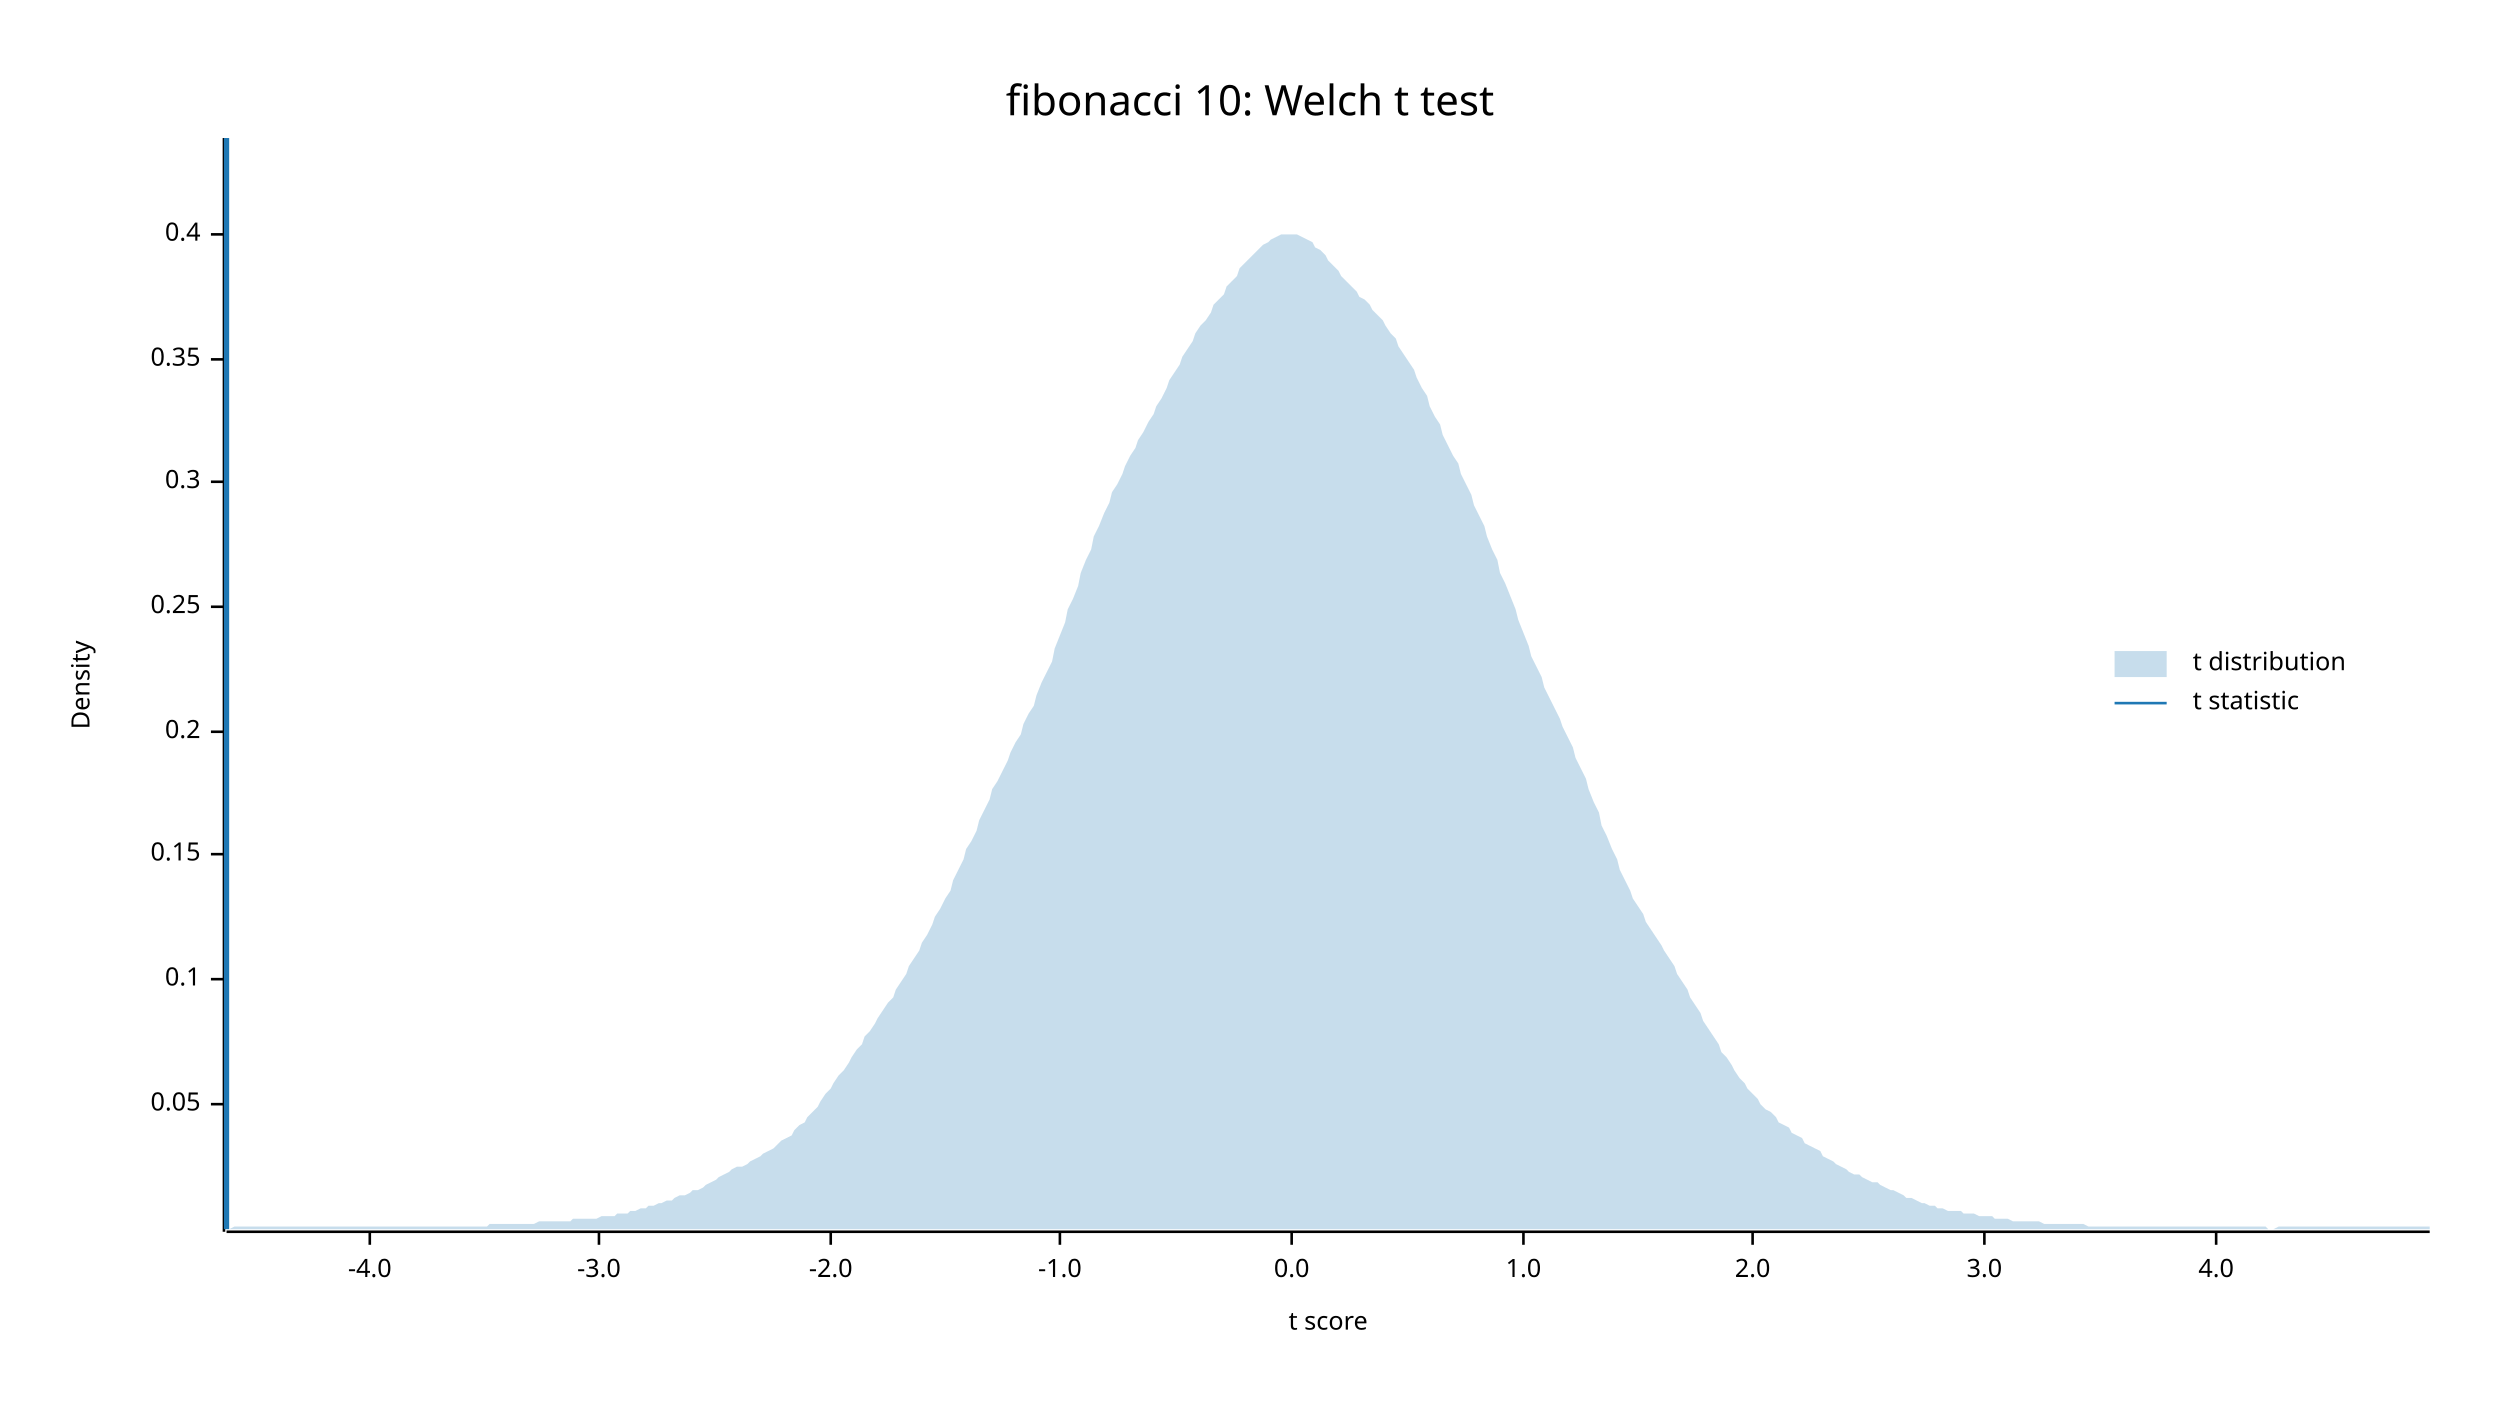
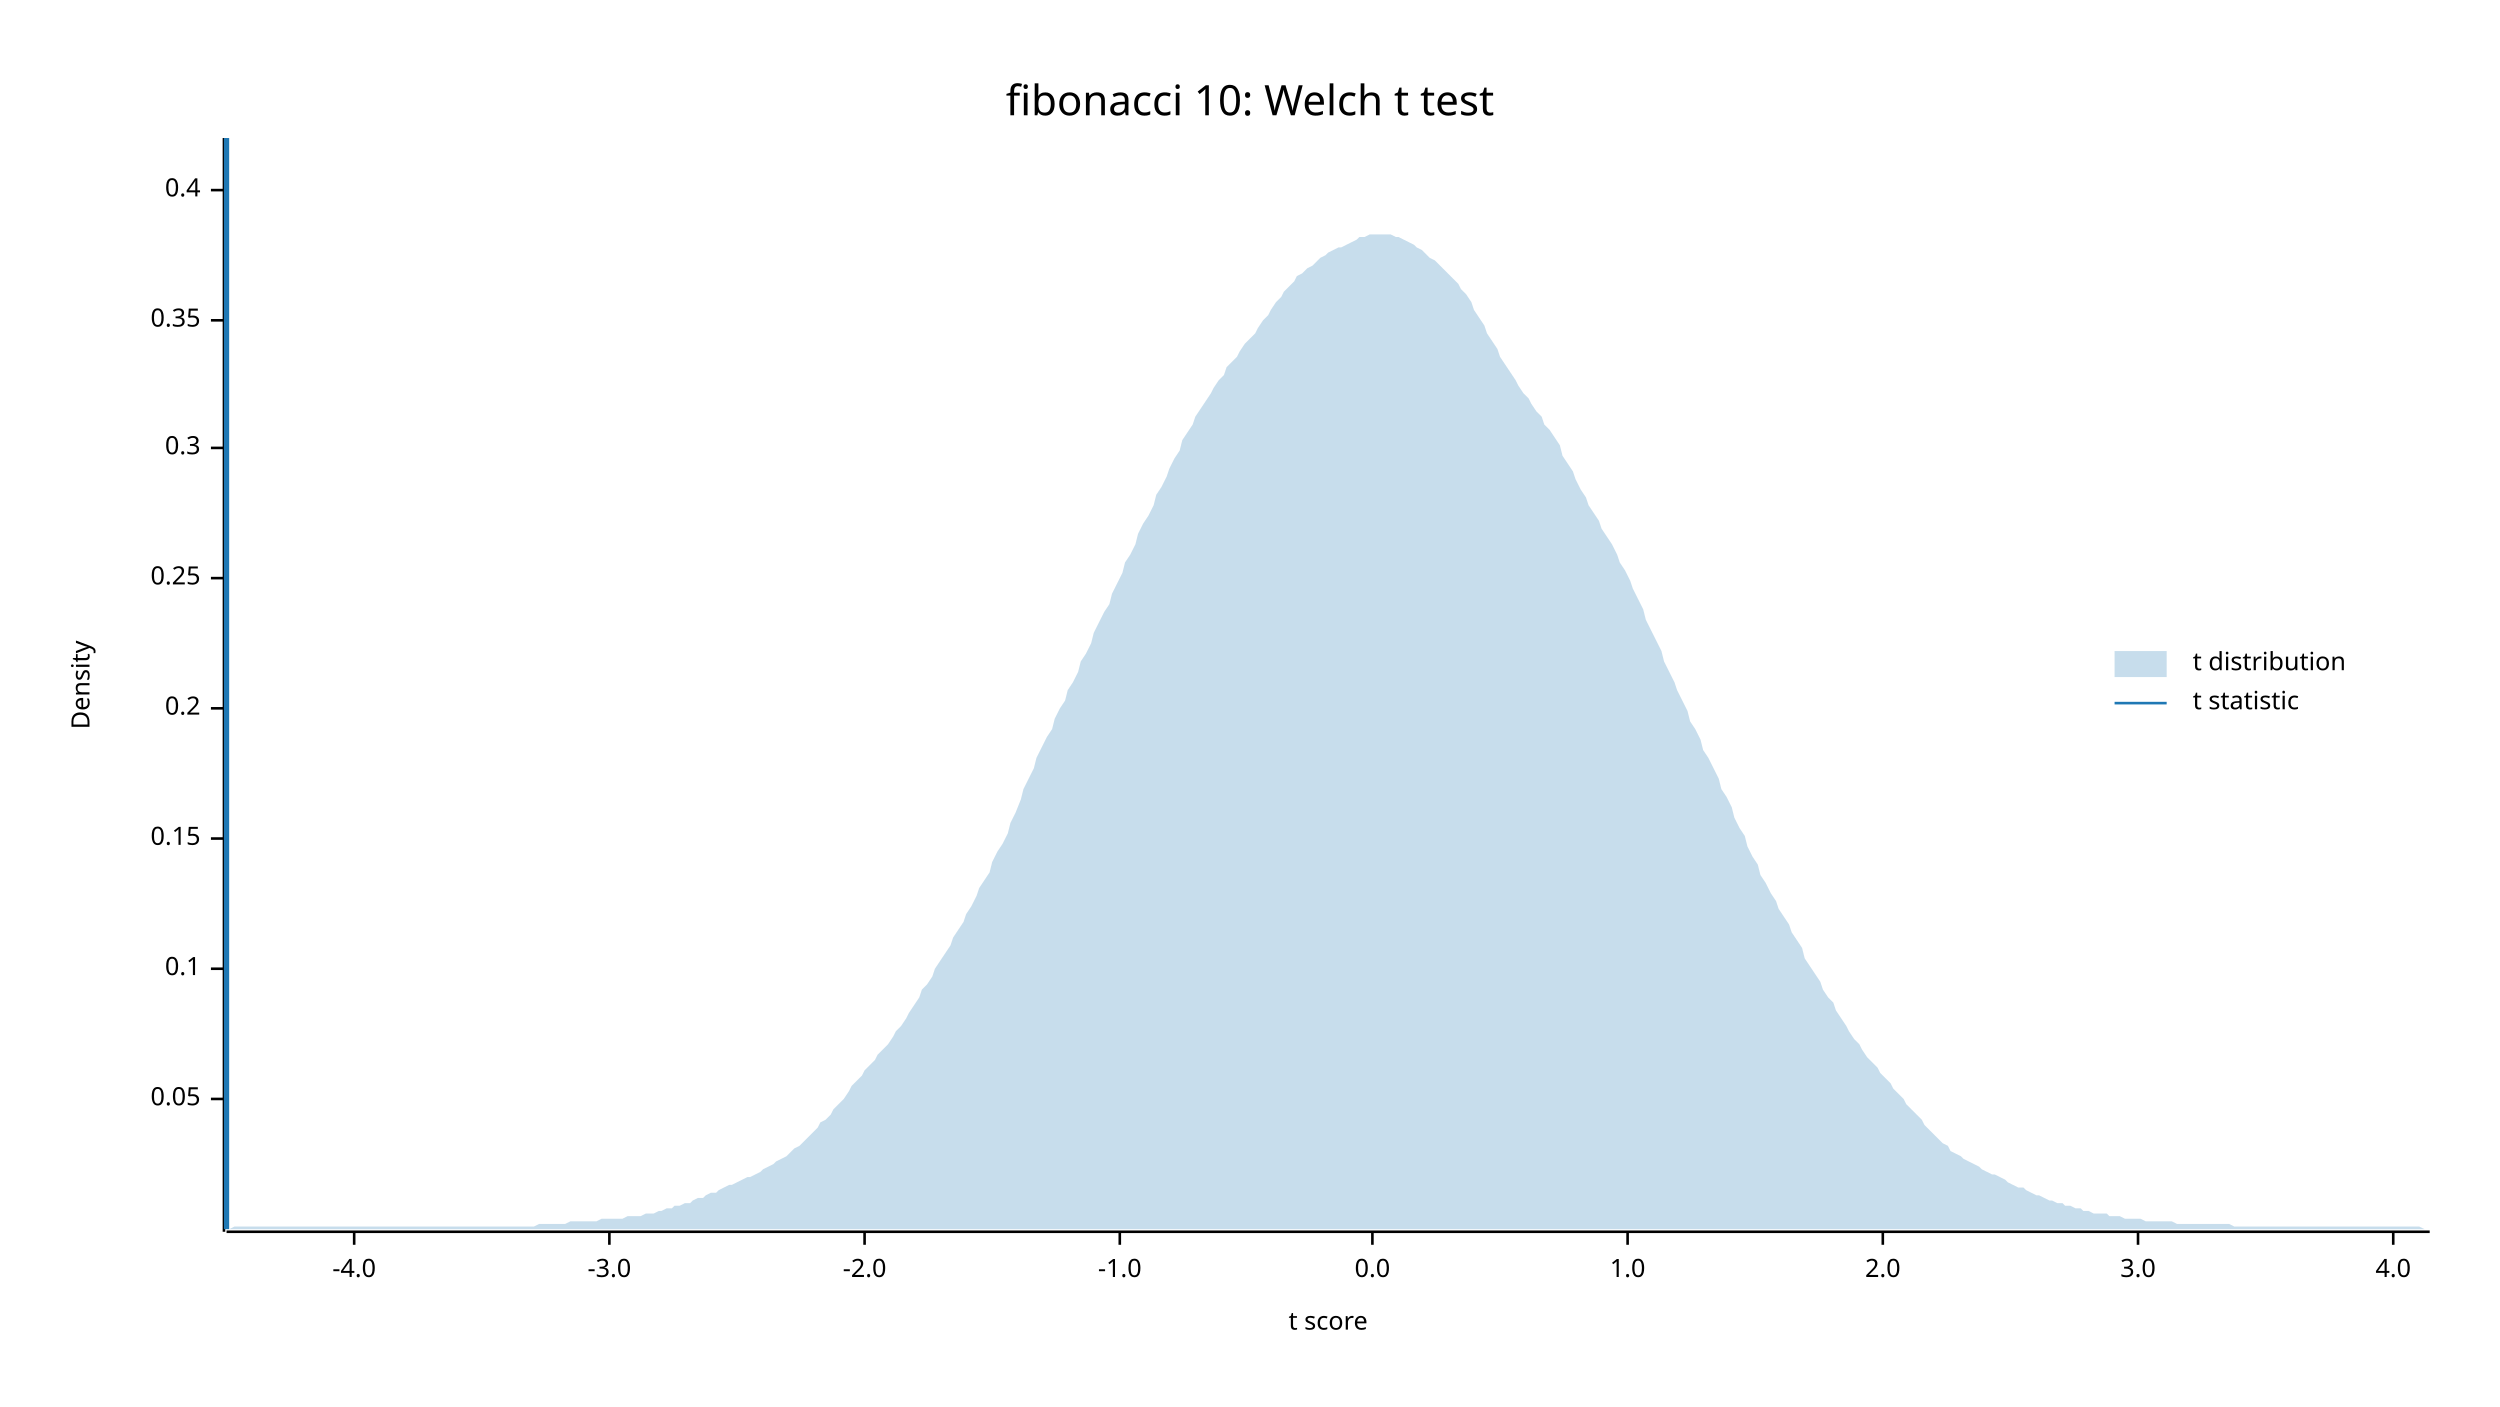
<svg xmlns="http://www.w3.org/2000/svg" width="960" height="540">
  <text x="480" y="32" dy="0.76em" text-anchor="middle" font-family="sans-serif" font-size="16.129" opacity="1" fill="#000000">
fibonacci 10: Welch t test
</text>
  <text x="27" y="263" dy="0.76em" text-anchor="middle" font-family="sans-serif" font-size="9.677" opacity="1" fill="#000000" transform="rotate(270, 27, 263)">
Density
</text>
  <text x="510" y="513" dy="-0.5ex" text-anchor="middle" font-family="sans-serif" font-size="9.677" opacity="1" fill="#000000">
t score
</text>
  <polyline fill="none" opacity="1" stroke="#000000" stroke-width="1" points="86,53 86,473 " />
-   <text x="77" y="424" dy="0.5ex" text-anchor="end" font-family="sans-serif" font-size="9.677" opacity="1" fill="#000000">
+   <text x="77" y="422" dy="0.5ex" text-anchor="end" font-family="sans-serif" font-size="9.677" opacity="1" fill="#000000">
0.05
</text>
-   <polyline fill="none" opacity="1" stroke="#000000" stroke-width="1" points="81,424 86,424 " />
-   <text x="77" y="376" dy="0.5ex" text-anchor="end" font-family="sans-serif" font-size="9.677" opacity="1" fill="#000000">
+   <polyline fill="none" opacity="1" stroke="#000000" stroke-width="1" points="81,422 86,422 " />
+   <text x="77" y="372" dy="0.5ex" text-anchor="end" font-family="sans-serif" font-size="9.677" opacity="1" fill="#000000">
0.1
</text>
-   <polyline fill="none" opacity="1" stroke="#000000" stroke-width="1" points="81,376 86,376 " />
-   <text x="77" y="328" dy="0.5ex" text-anchor="end" font-family="sans-serif" font-size="9.677" opacity="1" fill="#000000">
+   <polyline fill="none" opacity="1" stroke="#000000" stroke-width="1" points="81,372 86,372 " />
+   <text x="77" y="322" dy="0.5ex" text-anchor="end" font-family="sans-serif" font-size="9.677" opacity="1" fill="#000000">
0.15
</text>
-   <polyline fill="none" opacity="1" stroke="#000000" stroke-width="1" points="81,328 86,328 " />
-   <text x="77" y="281" dy="0.5ex" text-anchor="end" font-family="sans-serif" font-size="9.677" opacity="1" fill="#000000">
+   <polyline fill="none" opacity="1" stroke="#000000" stroke-width="1" points="81,322 86,322 " />
+   <text x="77" y="272" dy="0.5ex" text-anchor="end" font-family="sans-serif" font-size="9.677" opacity="1" fill="#000000">
0.2
</text>
-   <polyline fill="none" opacity="1" stroke="#000000" stroke-width="1" points="81,281 86,281 " />
-   <text x="77" y="233" dy="0.5ex" text-anchor="end" font-family="sans-serif" font-size="9.677" opacity="1" fill="#000000">
+   <polyline fill="none" opacity="1" stroke="#000000" stroke-width="1" points="81,272 86,272 " />
+   <text x="77" y="222" dy="0.5ex" text-anchor="end" font-family="sans-serif" font-size="9.677" opacity="1" fill="#000000">
0.25
</text>
-   <polyline fill="none" opacity="1" stroke="#000000" stroke-width="1" points="81,233 86,233 " />
-   <text x="77" y="185" dy="0.5ex" text-anchor="end" font-family="sans-serif" font-size="9.677" opacity="1" fill="#000000">
+   <polyline fill="none" opacity="1" stroke="#000000" stroke-width="1" points="81,222 86,222 " />
+   <text x="77" y="172" dy="0.5ex" text-anchor="end" font-family="sans-serif" font-size="9.677" opacity="1" fill="#000000">
0.3
</text>
-   <polyline fill="none" opacity="1" stroke="#000000" stroke-width="1" points="81,185 86,185 " />
-   <text x="77" y="138" dy="0.5ex" text-anchor="end" font-family="sans-serif" font-size="9.677" opacity="1" fill="#000000">
+   <polyline fill="none" opacity="1" stroke="#000000" stroke-width="1" points="81,172 86,172 " />
+   <text x="77" y="123" dy="0.5ex" text-anchor="end" font-family="sans-serif" font-size="9.677" opacity="1" fill="#000000">
0.35
</text>
-   <polyline fill="none" opacity="1" stroke="#000000" stroke-width="1" points="81,138 86,138 " />
-   <text x="77" y="90" dy="0.5ex" text-anchor="end" font-family="sans-serif" font-size="9.677" opacity="1" fill="#000000">
+   <polyline fill="none" opacity="1" stroke="#000000" stroke-width="1" points="81,123 86,123 " />
+   <text x="77" y="73" dy="0.5ex" text-anchor="end" font-family="sans-serif" font-size="9.677" opacity="1" fill="#000000">
0.4
</text>
-   <polyline fill="none" opacity="1" stroke="#000000" stroke-width="1" points="81,90 86,90 " />
+   <polyline fill="none" opacity="1" stroke="#000000" stroke-width="1" points="81,73 86,73 " />
  <polyline fill="none" opacity="1" stroke="#000000" stroke-width="1" points="87,473 933,473 " />
-   <text x="142" y="483" dy="0.76em" text-anchor="middle" font-family="sans-serif" font-size="9.677" opacity="1" fill="#000000">
+   <text x="136" y="483" dy="0.76em" text-anchor="middle" font-family="sans-serif" font-size="9.677" opacity="1" fill="#000000">
-4.0
</text>
-   <polyline fill="none" opacity="1" stroke="#000000" stroke-width="1" points="142,473 142,478 " />
-   <text x="230" y="483" dy="0.76em" text-anchor="middle" font-family="sans-serif" font-size="9.677" opacity="1" fill="#000000">
+   <polyline fill="none" opacity="1" stroke="#000000" stroke-width="1" points="136,473 136,478 " />
+   <text x="234" y="483" dy="0.76em" text-anchor="middle" font-family="sans-serif" font-size="9.677" opacity="1" fill="#000000">
-3.0
</text>
-   <polyline fill="none" opacity="1" stroke="#000000" stroke-width="1" points="230,473 230,478 " />
-   <text x="319" y="483" dy="0.76em" text-anchor="middle" font-family="sans-serif" font-size="9.677" opacity="1" fill="#000000">
+   <polyline fill="none" opacity="1" stroke="#000000" stroke-width="1" points="234,473 234,478 " />
+   <text x="332" y="483" dy="0.76em" text-anchor="middle" font-family="sans-serif" font-size="9.677" opacity="1" fill="#000000">
-2.0
</text>
-   <polyline fill="none" opacity="1" stroke="#000000" stroke-width="1" points="319,473 319,478 " />
-   <text x="407" y="483" dy="0.76em" text-anchor="middle" font-family="sans-serif" font-size="9.677" opacity="1" fill="#000000">
+   <polyline fill="none" opacity="1" stroke="#000000" stroke-width="1" points="332,473 332,478 " />
+   <text x="430" y="483" dy="0.76em" text-anchor="middle" font-family="sans-serif" font-size="9.677" opacity="1" fill="#000000">
-1.0
</text>
-   <polyline fill="none" opacity="1" stroke="#000000" stroke-width="1" points="407,473 407,478 " />
-   <text x="496" y="483" dy="0.76em" text-anchor="middle" font-family="sans-serif" font-size="9.677" opacity="1" fill="#000000">
+   <polyline fill="none" opacity="1" stroke="#000000" stroke-width="1" points="430,473 430,478 " />
+   <text x="527" y="483" dy="0.76em" text-anchor="middle" font-family="sans-serif" font-size="9.677" opacity="1" fill="#000000">
0.0
</text>
-   <polyline fill="none" opacity="1" stroke="#000000" stroke-width="1" points="496,473 496,478 " />
-   <text x="585" y="483" dy="0.76em" text-anchor="middle" font-family="sans-serif" font-size="9.677" opacity="1" fill="#000000">
+   <polyline fill="none" opacity="1" stroke="#000000" stroke-width="1" points="527,473 527,478 " />
+   <text x="625" y="483" dy="0.76em" text-anchor="middle" font-family="sans-serif" font-size="9.677" opacity="1" fill="#000000">
1.0
</text>
-   <polyline fill="none" opacity="1" stroke="#000000" stroke-width="1" points="585,473 585,478 " />
-   <text x="673" y="483" dy="0.76em" text-anchor="middle" font-family="sans-serif" font-size="9.677" opacity="1" fill="#000000">
+   <polyline fill="none" opacity="1" stroke="#000000" stroke-width="1" points="625,473 625,478 " />
+   <text x="723" y="483" dy="0.76em" text-anchor="middle" font-family="sans-serif" font-size="9.677" opacity="1" fill="#000000">
2.0
</text>
-   <polyline fill="none" opacity="1" stroke="#000000" stroke-width="1" points="673,473 673,478 " />
-   <text x="762" y="483" dy="0.76em" text-anchor="middle" font-family="sans-serif" font-size="9.677" opacity="1" fill="#000000">
+   <polyline fill="none" opacity="1" stroke="#000000" stroke-width="1" points="723,473 723,478 " />
+   <text x="821" y="483" dy="0.76em" text-anchor="middle" font-family="sans-serif" font-size="9.677" opacity="1" fill="#000000">
3.0
</text>
-   <polyline fill="none" opacity="1" stroke="#000000" stroke-width="1" points="762,473 762,478 " />
-   <text x="851" y="483" dy="0.76em" text-anchor="middle" font-family="sans-serif" font-size="9.677" opacity="1" fill="#000000">
+   <polyline fill="none" opacity="1" stroke="#000000" stroke-width="1" points="821,473 821,478 " />
+   <text x="919" y="483" dy="0.76em" text-anchor="middle" font-family="sans-serif" font-size="9.677" opacity="1" fill="#000000">
4.0
</text>
-   <polyline fill="none" opacity="1" stroke="#000000" stroke-width="1" points="851,473 851,478 " />
-   <polygon opacity="0.25" fill="#1F78B4" points="87,472 88,472 90,471 92,471 93,471 95,471 97,471 98,471 100,471 102,471 103,471 105,471 107,471 109,471 110,471 112,471 114,471 115,471 117,471 119,471 120,471 122,471 124,471 125,471 127,471 129,471 131,471 132,471 134,471 136,471 137,471 139,471 141,471 142,471 144,471 146,471 148,471 149,471 151,471 153,471 154,471 156,471 158,471 159,471 161,471 163,471 164,471 166,471 168,471 170,471 171,471 173,471 175,471 176,471 178,471 180,471 181,471 183,471 185,471 187,471 188,470 190,470 192,470 193,470 195,470 197,470 198,470 200,470 202,470 203,470 205,470 207,469 209,469 210,469 212,469 214,469 215,469 217,469 219,469 220,468 222,468 224,468 226,468 227,468 229,468 231,467 232,467 234,467 236,467 237,466 239,466 241,466 242,465 244,465 246,464 248,464 249,463 251,463 253,462 254,462 256,461 258,461 259,460 261,459 263,459 265,458 266,457 268,457 270,456 271,455 273,454 275,453 276,452 278,451 280,450 281,449 283,448 285,448 287,447 288,446 290,445 292,444 293,443 295,442 297,441 298,440 300,438 302,437 304,436 305,434 307,432 309,431 310,429 312,427 314,425 315,423 317,420 319,418 320,416 322,413 324,411 326,408 327,406 329,403 331,401 332,398 334,396 336,393 337,391 339,388 341,385 343,383 344,380 346,377 348,374 349,371 351,368 353,365 354,362 356,359 358,355 359,352 361,349 363,345 365,342 366,338 368,334 370,330 371,326 373,323 375,319 376,315 378,311 380,307 381,303 383,300 385,296 387,292 388,289 390,285 392,282 393,278 395,274 397,271 398,267 400,262 402,258 404,254 405,249 407,244 409,239 410,234 412,230 414,225 415,220 417,215 419,211 420,206 422,202 424,197 426,193 427,189 429,186 431,182 432,179 434,175 436,172 437,169 439,166 441,162 443,159 444,156 446,153 448,149 449,146 451,143 453,140 454,137 456,134 458,131 459,128 461,125 463,123 465,120 466,117 468,115 470,113 471,110 473,108 475,106 476,103 478,101 480,99 482,97 483,96 485,94 487,93 488,92 490,91 492,90 493,90 495,90 497,90 498,90 500,91 502,92 504,93 505,95 507,96 509,98 510,100 512,102 514,104 515,106 517,108 519,110 521,112 522,114 524,115 526,117 527,119 529,121 531,123 532,125 534,128 536,130 537,133 539,136 541,139 543,142 544,145 546,149 548,152 549,156 551,160 553,163 554,167 556,171 558,175 560,178 561,182 563,186 565,190 566,194 568,198 570,202 571,206 573,211 575,215 576,220 578,224 580,229 582,234 583,238 585,243 587,248 588,252 590,256 592,260 593,264 595,268 597,272 599,276 600,279 602,283 604,287 605,291 607,295 609,299 610,303 612,308 614,312 615,317 617,321 619,326 621,330 622,334 624,338 626,342 627,345 629,348 631,351 632,354 634,357 636,360 638,363 639,365 641,368 643,371 644,374 646,377 648,380 649,383 651,386 653,389 654,392 656,395 658,398 660,401 661,404 663,406 665,409 666,411 668,414 670,416 671,418 673,420 675,422 676,424 678,426 680,427 682,429 683,431 685,432 687,433 688,435 690,436 692,437 693,439 695,440 697,441 699,442 700,444 702,445 704,446 705,447 707,448 709,449 710,450 712,451 714,451 715,452 717,453 719,454 721,454 722,455 724,456 726,457 727,457 729,458 731,459 732,460 734,460 736,461 738,462 739,462 741,463 743,463 744,464 746,464 748,465 749,465 751,465 753,465 754,466 756,466 758,466 760,467 761,467 763,467 765,467 766,468 768,468 770,468 771,468 773,469 775,469 777,469 778,469 780,469 782,469 783,469 785,470 787,470 788,470 790,470 792,470 793,470 795,470 797,470 799,470 800,470 802,471 804,471 805,471 807,471 809,471 810,471 812,471 814,471 816,471 817,471 819,471 821,471 822,471 824,471 826,471 827,471 829,471 831,471 832,471 834,471 836,471 838,471 839,471 841,471 843,471 844,471 846,471 848,471 849,471 851,471 853,471 855,471 856,471 858,471 860,471 861,471 863,471 865,471 866,471 868,471 870,471 871,472 873,472 875,471 877,471 878,471 880,471 882,471 883,471 885,471 887,471 888,471 890,471 892,471 894,471 895,471 897,471 899,471 900,471 902,471 904,471 905,471 907,471 909,471 910,471 912,471 914,471 916,471 917,471 919,471 921,471 922,471 924,471 926,471 927,471 929,471 931,471 933,471 933,472 87,472 " />
+   <polyline fill="none" opacity="1" stroke="#000000" stroke-width="1" points="919,473 919,478 " />
+   <polygon opacity="0.25" fill="#1F78B4" points="87,472 88,472 90,471 92,471 93,471 95,471 97,471 98,471 100,471 102,471 103,471 105,471 107,471 109,471 110,471 112,471 114,471 115,471 117,471 119,471 120,471 122,471 124,471 125,471 127,471 129,471 131,471 132,471 134,471 136,471 137,471 139,471 141,471 142,471 144,471 146,471 148,471 149,471 151,471 153,471 154,471 156,471 158,471 159,471 161,471 163,471 164,471 166,471 168,471 170,471 171,471 173,471 175,471 176,471 178,471 180,471 181,471 183,471 185,471 187,471 188,471 190,471 192,471 193,471 195,471 197,471 198,471 200,471 202,471 203,471 205,471 207,470 209,470 210,470 212,470 214,470 215,470 217,470 219,469 220,469 222,469 224,469 226,469 227,469 229,469 231,468 232,468 234,468 236,468 237,468 239,468 241,467 242,467 244,467 246,467 248,466 249,466 251,466 253,465 254,465 256,464 258,464 259,463 261,463 263,462 265,462 266,461 268,460 270,460 271,459 273,458 275,458 276,457 278,456 280,455 281,455 283,454 285,453 287,452 288,452 290,451 292,450 293,449 295,448 297,447 298,446 300,445 302,444 304,442 305,441 307,440 309,438 310,437 312,435 314,433 315,431 317,430 319,428 320,426 322,424 324,422 326,419 327,417 329,415 331,413 332,411 334,409 336,407 337,405 339,403 341,401 343,398 344,396 346,394 348,391 349,389 351,386 353,383 354,380 356,378 358,375 359,372 361,369 363,366 365,363 366,360 368,357 370,354 371,351 373,348 375,344 376,341 378,338 380,335 381,331 383,327 385,324 387,320 388,316 390,312 392,307 393,303 395,299 397,295 398,291 400,287 402,283 404,280 405,276 407,272 409,269 410,265 412,262 414,258 415,254 417,251 419,247 420,243 422,239 424,235 426,232 427,228 429,224 431,220 432,216 434,213 436,209 437,205 439,201 441,198 443,194 444,190 446,187 448,183 449,180 451,176 453,173 454,169 456,166 458,163 459,160 461,157 463,154 465,151 466,149 468,146 470,144 471,141 473,139 475,137 476,135 478,132 480,130 482,128 483,126 485,123 487,121 488,119 490,116 492,114 493,112 495,110 497,108 498,106 500,105 502,103 504,102 505,101 507,99 509,98 510,97 512,96 514,95 515,95 517,94 519,93 521,92 522,91 524,91 526,90 527,90 529,90 531,90 532,90 534,90 536,91 537,91 539,92 541,93 543,94 544,95 546,96 548,98 549,99 551,100 553,102 554,103 556,105 558,107 560,109 561,111 563,113 565,116 566,119 568,122 570,125 571,128 573,131 575,134 576,137 578,140 580,143 582,146 583,148 585,151 587,153 588,155 590,158 592,160 593,163 595,165 597,168 599,171 600,175 602,178 604,181 605,184 607,188 609,191 610,194 612,197 614,200 615,203 617,206 619,209 621,213 622,216 624,219 626,223 627,226 629,230 631,234 632,238 634,242 636,246 638,250 639,254 641,258 643,262 644,265 646,269 648,273 649,277 651,280 653,284 654,288 656,291 658,295 660,299 661,303 663,306 665,310 666,314 668,318 670,321 671,325 673,329 675,332 676,336 678,339 680,343 682,346 683,349 685,352 687,355 688,358 690,361 692,364 693,368 695,371 697,374 699,377 700,380 702,383 704,385 705,388 707,391 709,394 710,396 712,399 714,401 715,403 717,406 719,408 721,410 722,412 724,414 726,416 727,418 729,420 731,422 732,424 734,426 736,428 738,430 739,432 741,434 743,436 744,437 746,439 748,440 749,442 751,443 753,444 754,445 756,446 758,447 760,448 761,449 763,450 765,451 766,451 768,452 770,453 771,454 773,455 775,456 777,456 778,457 780,458 782,459 783,459 785,460 787,461 788,461 790,462 792,462 793,463 795,463 797,464 799,464 800,465 802,465 804,466 805,466 807,466 809,466 810,467 812,467 814,467 816,468 817,468 819,468 821,468 822,468 824,469 826,469 827,469 829,469 831,469 832,469 834,469 836,470 838,470 839,470 841,470 843,470 844,470 846,470 848,470 849,470 851,470 853,470 855,470 856,470 858,471 860,471 861,471 863,471 865,471 866,471 868,471 870,471 871,471 873,471 875,471 877,471 878,471 880,471 882,471 883,471 885,471 887,471 888,471 890,471 892,471 894,471 895,471 897,471 899,471 900,471 902,471 904,471 905,471 907,471 909,471 910,471 912,471 914,471 916,471 917,471 919,471 921,471 922,471 924,471 926,471 927,471 929,471 931,472 933,472 933,472 87,472 " />
  <polyline fill="none" opacity="1" stroke="#1F78B4" stroke-width="2" points="87,472 87,53 " />
  <text x="842" y="250" dy="0.76em" text-anchor="start" font-family="sans-serif" font-size="9.677" opacity="1" fill="#000000">
t distribution
</text>
  <text x="842" y="265" dy="0.76em" text-anchor="start" font-family="sans-serif" font-size="9.677" opacity="1" fill="#000000">
t statistic
</text>
  <rect x="812" y="250" width="20" height="10" opacity="0.25" fill="#1F78B4" stroke="none" />
  <polyline fill="none" opacity="1" stroke="#1F78B4" stroke-width="1" points="812,270 832,270 " />
</svg>
